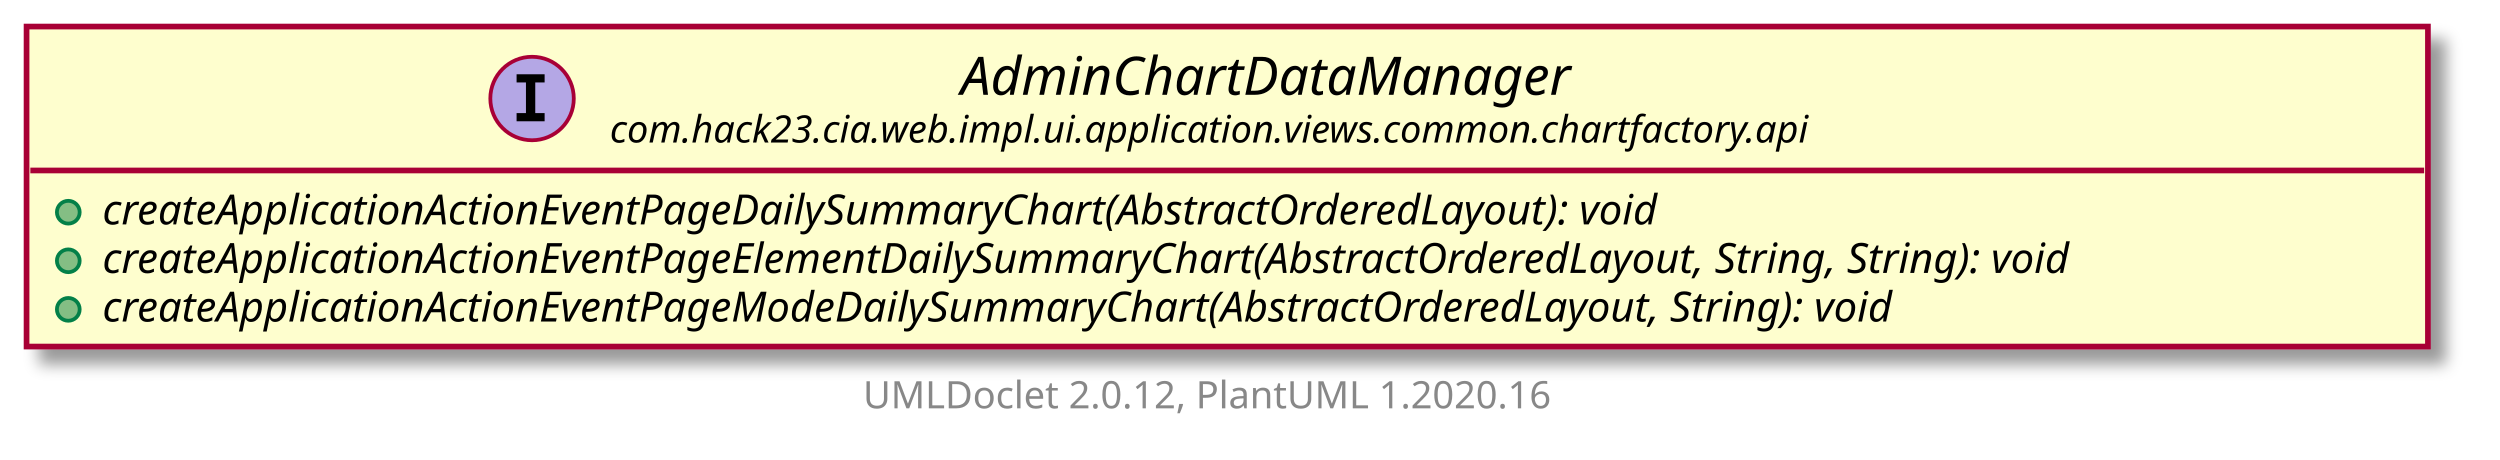
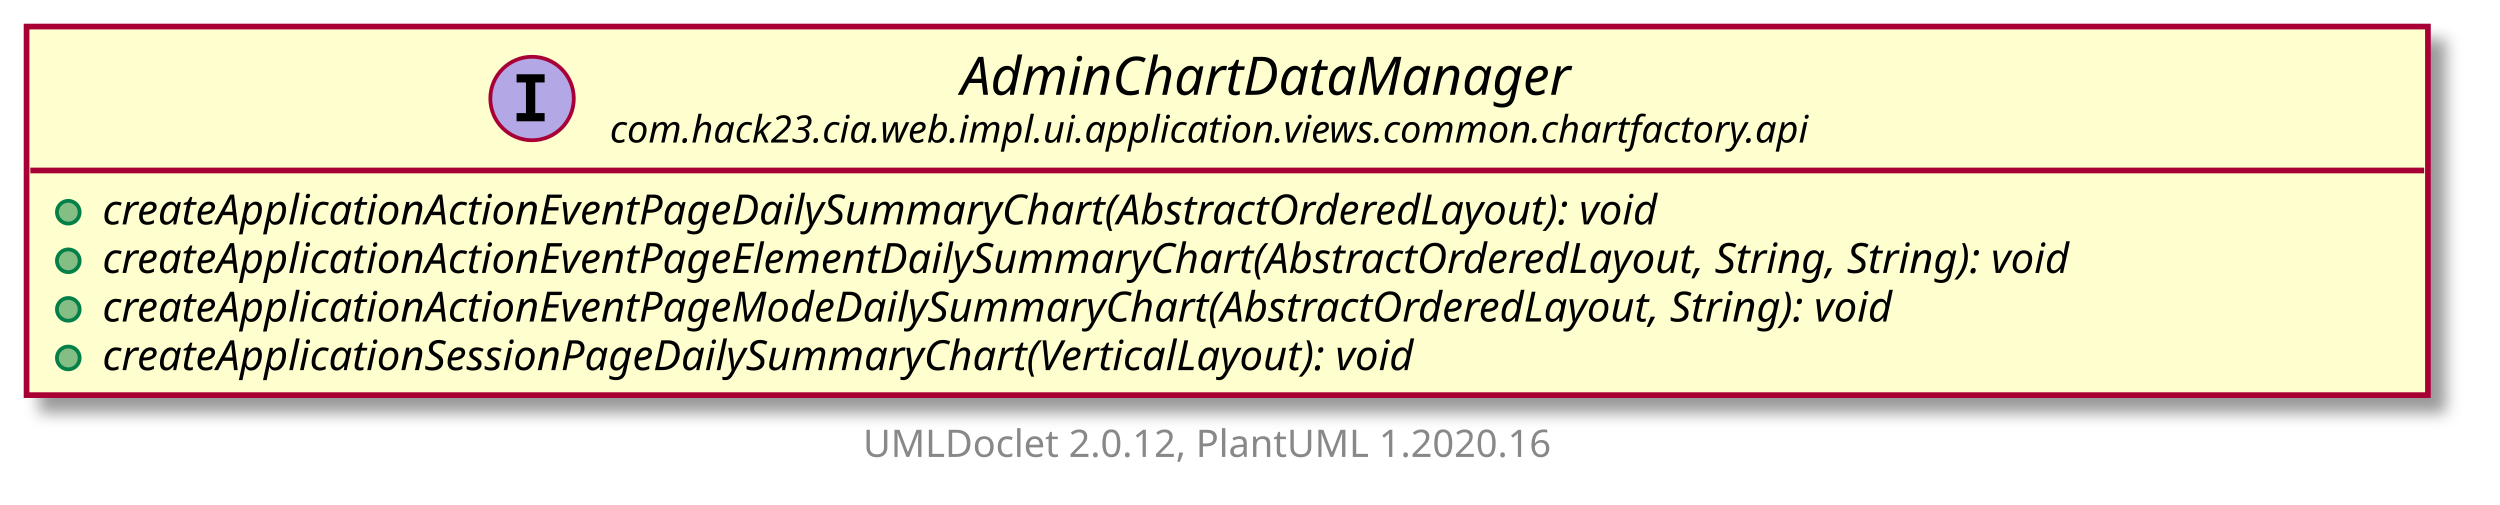
- <svg xmlns="http://www.w3.org/2000/svg" xmlns:xlink="http://www.w3.org/1999/xlink" contentScriptType="application/ecmascript" contentStyleType="text/css" height="121px" preserveAspectRatio="none" style="width:659px;height:121px;" version="1.1" viewBox="0 0 659 121" width="659px" zoomAndPan="magnify">
+ <svg xmlns="http://www.w3.org/2000/svg" xmlns:xlink="http://www.w3.org/1999/xlink" contentScriptType="application/ecmascript" contentStyleType="text/css" height="133px" preserveAspectRatio="none" style="width:659px;height:133px;" version="1.1" viewBox="0 0 659 133" width="659px" zoomAndPan="magnify">
  <defs>
-     <filter height="300%" id="f9ajhetmk6x9s" width="300%" x="-1" y="-1">
+     <filter height="300%" id="fveqm4by2v4kp" width="300%" x="-1" y="-1">
      <feGaussianBlur result="blurOut" stdDeviation="2.0" />
      <feColorMatrix in="blurOut" result="blurOut2" type="matrix" values="0 0 0 0 0 0 0 0 0 0 0 0 0 0 0 0 0 0 .4 0" />
      <feOffset dx="4.0" dy="4.0" in="blurOut2" result="blurOut3" />
      <feBlend in="SourceGraphic" in2="blurOut3" mode="normal" />
    </filter>
  </defs>
  <g>
    <a href="AdminChartDataManager.html" target="_top" title="AdminChartDataManager.html" xlink:actuate="onRequest" xlink:href="AdminChartDataManager.html" xlink:show="new" xlink:title="AdminChartDataManager.html" xlink:type="simple">
-       <rect codeLine="5" fill="#FEFECE" filter="url(#f9ajhetmk6x9s)" height="84.352" id="com.hack23.cia.web.impl.ui.application.views.common.chartfactory.api.AdminChartDataManager" style="stroke: #A80036; stroke-width: 1.5;" width="633" x="7" y="7" />
+       <rect codeLine="5" fill="#FEFECE" filter="url(#fveqm4by2v4kp)" height="97.156" id="com.hack23.cia.web.impl.ui.application.views.common.chartfactory.api.AdminChartDataManager" style="stroke: #A80036; stroke-width: 1.5;" width="633" x="7" y="7" />
      <ellipse cx="140.25" cy="25.969" fill="#B4A7E5" rx="11" ry="11" style="stroke: #A80036; stroke-width: 1.0;" />
      <path d="M136.172,21.734 L136.172,19.578 L143.562,19.578 L143.562,21.734 L141.094,21.734 L141.094,29.812 L143.562,29.812 L143.562,31.969 L136.172,31.969 L136.172,29.812 L138.641,29.812 L138.641,21.734 L136.172,21.734 Z " />
      <text fill="#000000" font-family="sans-serif" font-size="14" font-style="italic" lengthAdjust="spacingAndGlyphs" textLength="173" x="253.25" y="24.995">AdminChartDataManager</text>
      <text fill="#000000" font-family="sans-serif" font-size="10" font-style="italic" lengthAdjust="spacingAndGlyphs" textLength="358" x="160.75" y="37.579">com.hack23.cia.web.impl.ui.application.views.common.chartfactory.api</text>
      <line style="stroke: #A80036; stroke-width: 1.5;" x1="8" x2="639" y1="44.938" y2="44.938" />
      <ellipse cx="18" cy="55.938" fill="#84BE84" rx="3" ry="3" style="stroke: #038048; stroke-width: 1.0;" />
      <text fill="#000000" font-family="sans-serif" font-size="11" font-style="italic" lengthAdjust="spacingAndGlyphs" textLength="479" x="27" y="59.148">createApplicationActionEventPageDailySummaryChart(AbstractOrderedLayout): void</text>
      <ellipse cx="18" cy="68.742" fill="#84BE84" rx="3" ry="3" style="stroke: #038048; stroke-width: 1.0;" />
      <text fill="#000000" font-family="sans-serif" font-size="11" font-style="italic" lengthAdjust="spacingAndGlyphs" textLength="607" x="27" y="71.953">createApplicationActionEventPageElementDailySummaryChart(AbstractOrderedLayout, String, String): void</text>
      <ellipse cx="18" cy="81.547" fill="#84BE84" rx="3" ry="3" style="stroke: #038048; stroke-width: 1.0;" />
      <text fill="#000000" font-family="sans-serif" font-size="11" font-style="italic" lengthAdjust="spacingAndGlyphs" textLength="550" x="27" y="84.757">createApplicationActionEventPageModeDailySummaryChart(AbstractOrderedLayout, String): void</text>
+       <ellipse cx="18" cy="94.352" fill="#84BE84" rx="3" ry="3" style="stroke: #038048; stroke-width: 1.0;" />
+       <text fill="#000000" font-family="sans-serif" font-size="11" font-style="italic" lengthAdjust="spacingAndGlyphs" textLength="404" x="27" y="97.562">createApplicationSessionPageDailySummaryChart(VerticalLayout): void</text>
    </a>
-     <text fill="#888888" font-family="sans-serif" font-size="10" lengthAdjust="spacingAndGlyphs" textLength="192" x="227.5" y="107.634">UMLDoclet 2.0.12, PlantUML 1.2020.16</text>
+     <text fill="#888888" font-family="sans-serif" font-size="10" lengthAdjust="spacingAndGlyphs" textLength="192" x="227.5" y="120.439">UMLDoclet 2.0.12, PlantUML 1.2020.16</text>
  </g>
</svg>
